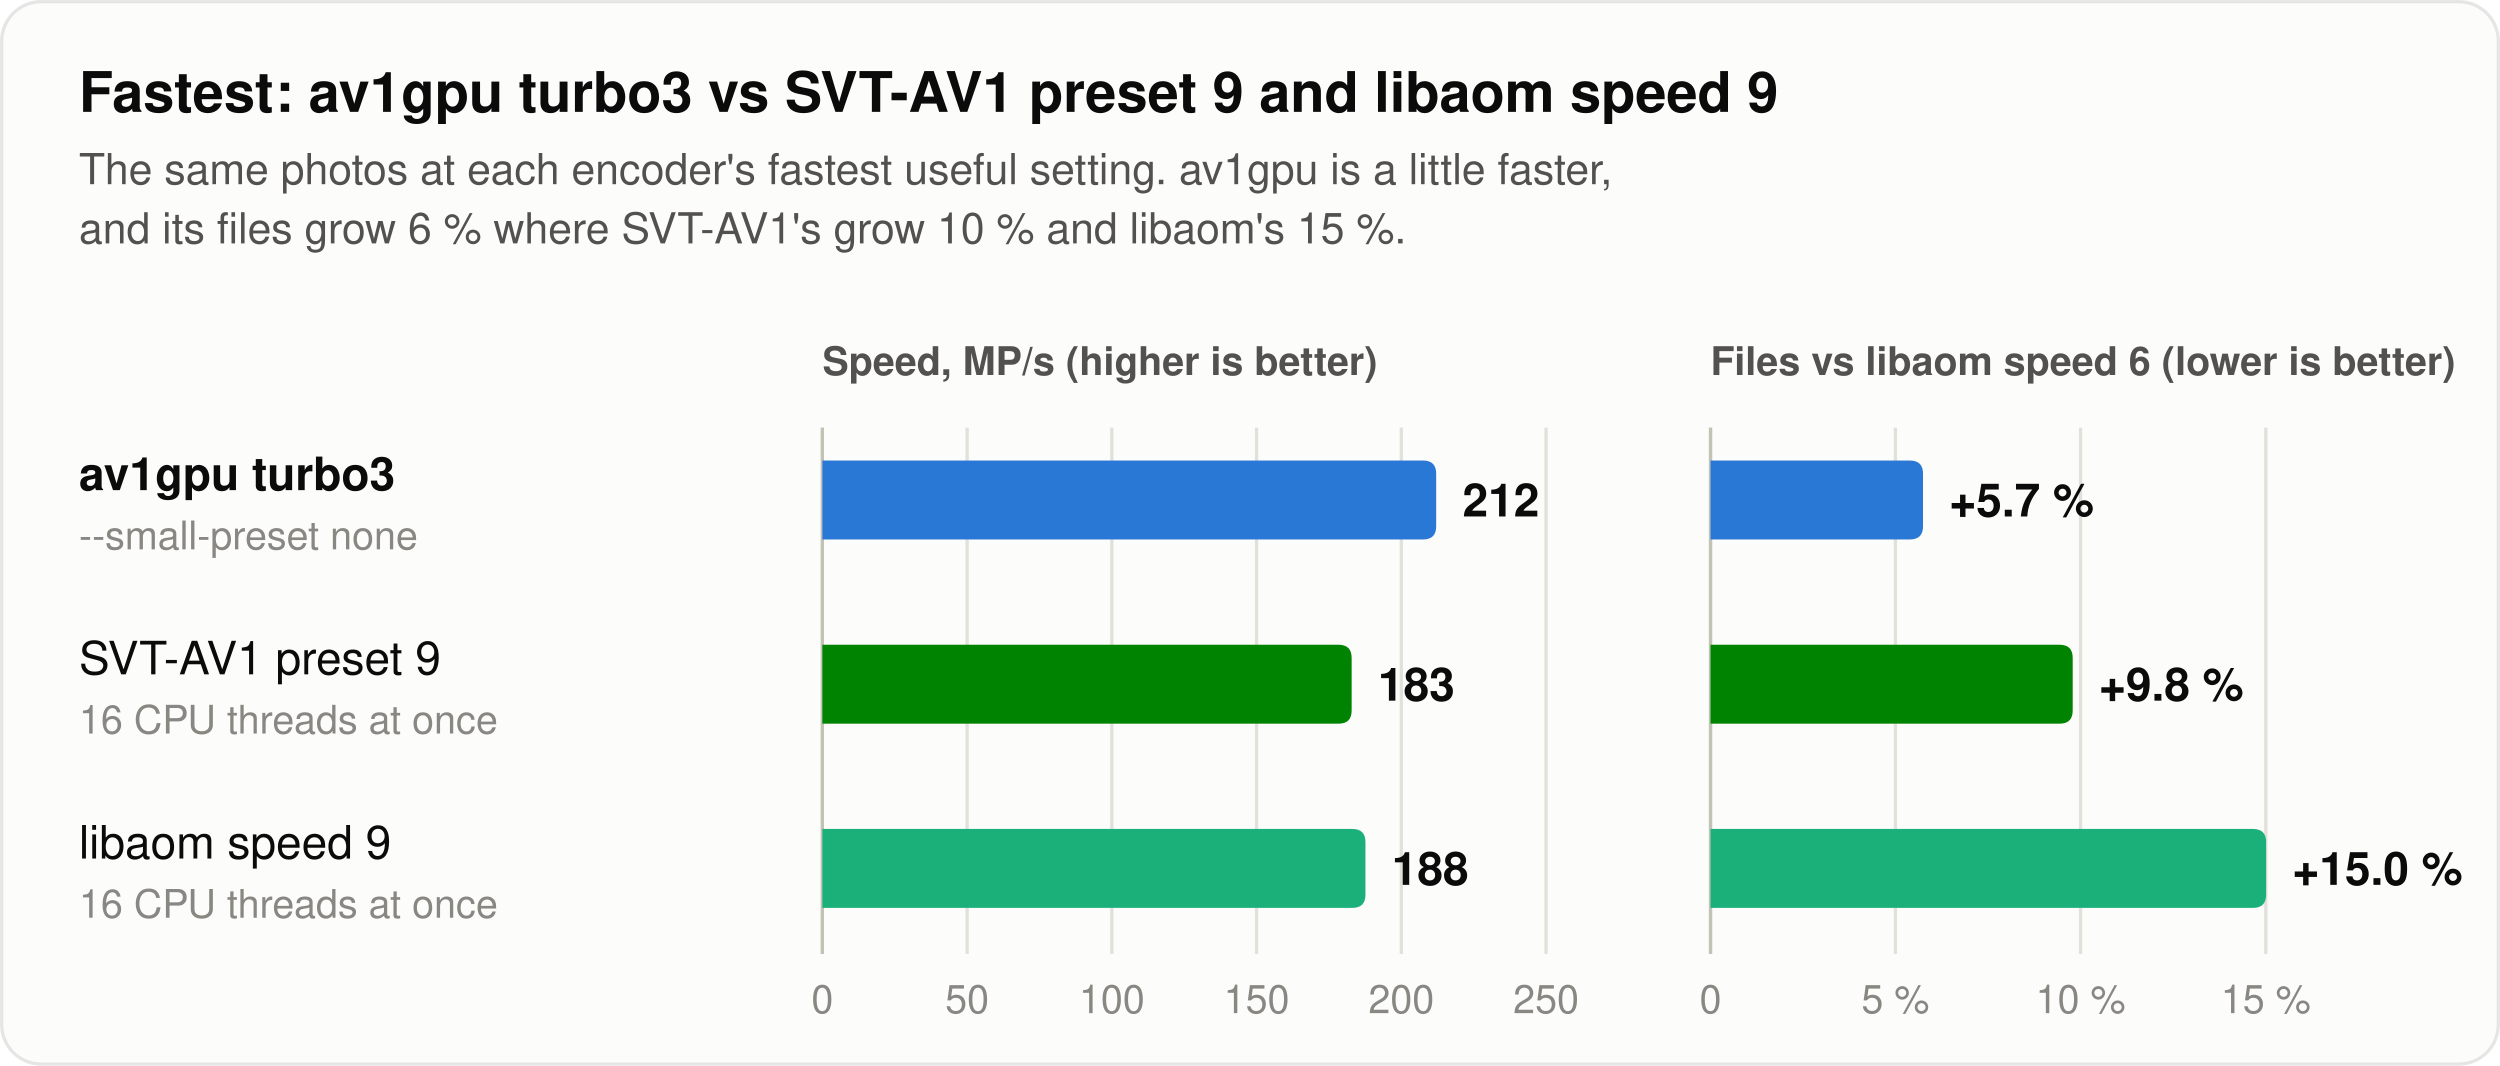
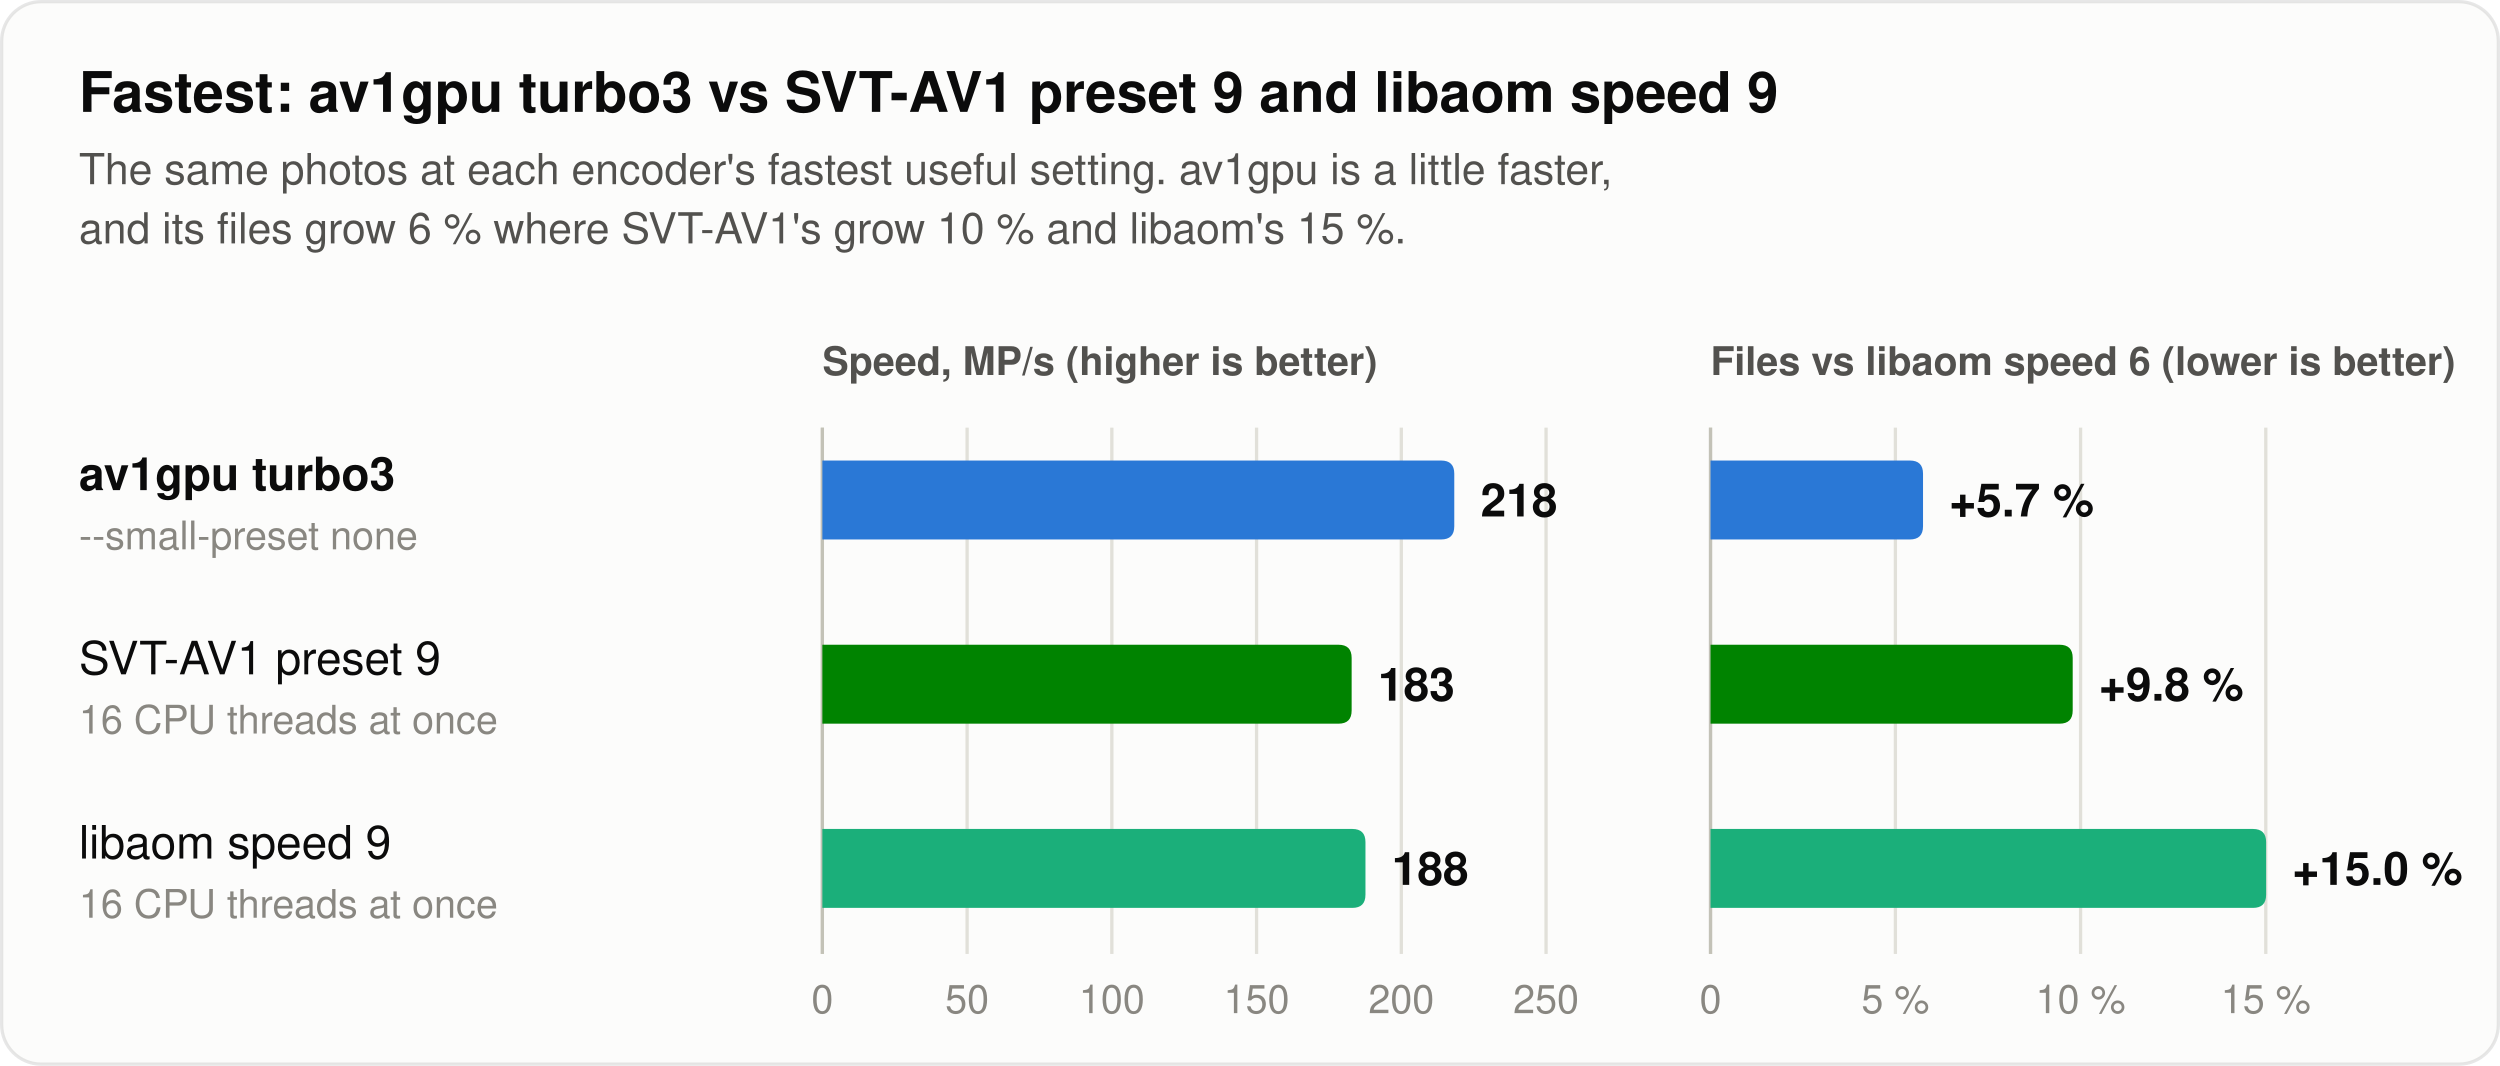
<svg xmlns="http://www.w3.org/2000/svg" width="760" height="324" viewBox="0 0 760 324" font-family="system-ui,-apple-system,'Segoe UI',Helvetica,Arial,sans-serif" role="img" aria-label="Fastest: av1gpu turbo3 vs SVT-AV1 preset 9 and libaom speed 9">
  <rect x="0.5" y="0.5" width="759" height="323" rx="12" fill="#fcfcfb" stroke="rgba(11,11,11,0.10)" />
  <text x="24.0" y="34.0" font-size="17" fill="#0b0b0b" text-anchor="start" font-weight="600">Fastest: av1gpu turbo3 vs SVT-AV1 preset 9 and libaom speed 9</text>
  <text x="24.0" y="56.0" font-size="13" fill="#52514e" text-anchor="start" font-weight="400">The same photos at each encoder's fastest useful setting. av1gpu is a little faster,</text>
  <text x="24.0" y="74.0" font-size="13" fill="#52514e" text-anchor="start" font-weight="400">and its files grow 6 % where SVT-AV1's grow 10 % and libaom's 15 %.</text>
  <text x="250.0" y="114.0" font-size="12" fill="#52514e" text-anchor="start" font-weight="600">Speed, MP/s  (higher is better)</text>
  <line x1="250.0" y1="130.0" x2="250.0" y2="290.0" stroke="#e1e0d9" stroke-width="1" />
  <text x="250.0" y="308.0" font-size="12" fill="#898781" text-anchor="middle" font-weight="400">0</text>
  <line x1="294.0" y1="130.0" x2="294.0" y2="290.0" stroke="#e1e0d9" stroke-width="1" />
  <text x="294.0" y="308.0" font-size="12" fill="#898781" text-anchor="middle" font-weight="400">50</text>
  <line x1="338.0" y1="130.0" x2="338.0" y2="290.0" stroke="#e1e0d9" stroke-width="1" />
  <text x="338.0" y="308.0" font-size="12" fill="#898781" text-anchor="middle" font-weight="400">100</text>
  <line x1="382.0" y1="130.0" x2="382.0" y2="290.0" stroke="#e1e0d9" stroke-width="1" />
  <text x="382.0" y="308.0" font-size="12" fill="#898781" text-anchor="middle" font-weight="400">150</text>
  <line x1="426.0" y1="130.0" x2="426.0" y2="290.0" stroke="#e1e0d9" stroke-width="1" />
  <text x="426.0" y="308.0" font-size="12" fill="#898781" text-anchor="middle" font-weight="400">200</text>
  <line x1="470.0" y1="130.0" x2="470.0" y2="290.0" stroke="#e1e0d9" stroke-width="1" />
  <text x="470.0" y="308.0" font-size="12" fill="#898781" text-anchor="middle" font-weight="400">250</text>
  <line x1="250.0" y1="130.0" x2="250.0" y2="290.0" stroke="#c3c2b7" stroke-width="1" />
  <text x="520.0" y="114.0" font-size="12" fill="#52514e" text-anchor="start" font-weight="600">Files vs libaom speed 6  (lower is better)</text>
  <line x1="520.0" y1="130.0" x2="520.0" y2="290.0" stroke="#e1e0d9" stroke-width="1" />
  <text x="520.0" y="308.0" font-size="12" fill="#898781" text-anchor="middle" font-weight="400">0</text>
  <line x1="576.2" y1="130.0" x2="576.2" y2="290.0" stroke="#e1e0d9" stroke-width="1" />
  <text x="576.2" y="308.0" font-size="12" fill="#898781" text-anchor="middle" font-weight="400">5 %</text>
  <line x1="632.5" y1="130.0" x2="632.5" y2="290.0" stroke="#e1e0d9" stroke-width="1" />
  <text x="632.5" y="308.0" font-size="12" fill="#898781" text-anchor="middle" font-weight="400">10 %</text>
  <line x1="688.8" y1="130.0" x2="688.8" y2="290.0" stroke="#e1e0d9" stroke-width="1" />
  <text x="688.8" y="308.0" font-size="12" fill="#898781" text-anchor="middle" font-weight="400">15 %</text>
  <line x1="520.0" y1="130.0" x2="520.0" y2="290.0" stroke="#c3c2b7" stroke-width="1" />
  <text x="24.0" y="149.0" font-size="14" fill="#0b0b0b" text-anchor="start" font-weight="600">av1gpu turbo3</text>
  <text x="24.0" y="167.0" font-size="12" fill="#898781" text-anchor="start" font-weight="400">--small-preset none</text>
-   <path d="M250.0,140.0 H432.6 Q436.6,140.0 436.6,144.0 V160.0 Q436.6,164.0 432.6,164.0 H250.0 Z" fill="#2a78d6" />
-   <text x="444.6" y="157.0" font-size="14" fill="#0b0b0b" text-anchor="start" font-weight="600">212</text>
+   <path d="M250.0,140.0 H438.1 Q442.1,140.0 442.1,144.0 V160.0 Q442.1,164.0 438.1,164.0 H250.0 Z" fill="#2a78d6" />
+   <text x="450.1" y="157.0" font-size="14" fill="#0b0b0b" text-anchor="start" font-weight="600">218</text>
  <path d="M520.0,140.0 H580.6 Q584.6,140.0 584.6,144.0 V160.0 Q584.6,164.0 580.6,164.0 H520.0 Z" fill="#2a78d6" />
  <text x="592.6" y="157.0" font-size="14" fill="#0b0b0b" text-anchor="start" font-weight="600">+5.7 %</text>
  <text x="24.0" y="205.0" font-size="14" fill="#0b0b0b" text-anchor="start" font-weight="400">SVT-AV1 preset 9</text>
  <text x="24.0" y="223.0" font-size="12" fill="#898781" text-anchor="start" font-weight="400">16 CPU threads at once</text>
  <path d="M250.0,196.0 H406.9 Q410.9,196.0 410.9,200.0 V216.0 Q410.9,220.0 406.9,220.0 H250.0 Z" fill="#008300" />
  <text x="418.9" y="213.0" font-size="14" fill="#0b0b0b" text-anchor="start" font-weight="600">183</text>
  <path d="M520.0,196.0 H626.1 Q630.1,196.0 630.1,200.0 V216.0 Q630.1,220.0 626.1,220.0 H520.0 Z" fill="#008300" />
  <text x="638.1" y="213.0" font-size="14" fill="#0b0b0b" text-anchor="start" font-weight="600">+9.8 %</text>
  <text x="24.0" y="261.0" font-size="14" fill="#0b0b0b" text-anchor="start" font-weight="400">libaom speed 9</text>
  <text x="24.0" y="279.0" font-size="12" fill="#898781" text-anchor="start" font-weight="400">16 CPU threads at once</text>
  <path d="M250.0,252.0 H411.1 Q415.1,252.0 415.1,256.0 V272.0 Q415.1,276.0 411.1,276.0 H250.0 Z" fill="#1baf7a" />
  <text x="423.1" y="269.0" font-size="14" fill="#0b0b0b" text-anchor="start" font-weight="600">188</text>
  <path d="M520.0,252.0 H684.9 Q688.9,252.0 688.9,256.0 V272.0 Q688.9,276.0 684.9,276.0 H520.0 Z" fill="#1baf7a" />
  <text x="696.9" y="269.0" font-size="14" fill="#0b0b0b" text-anchor="start" font-weight="600">+15.0 %</text>
</svg>
